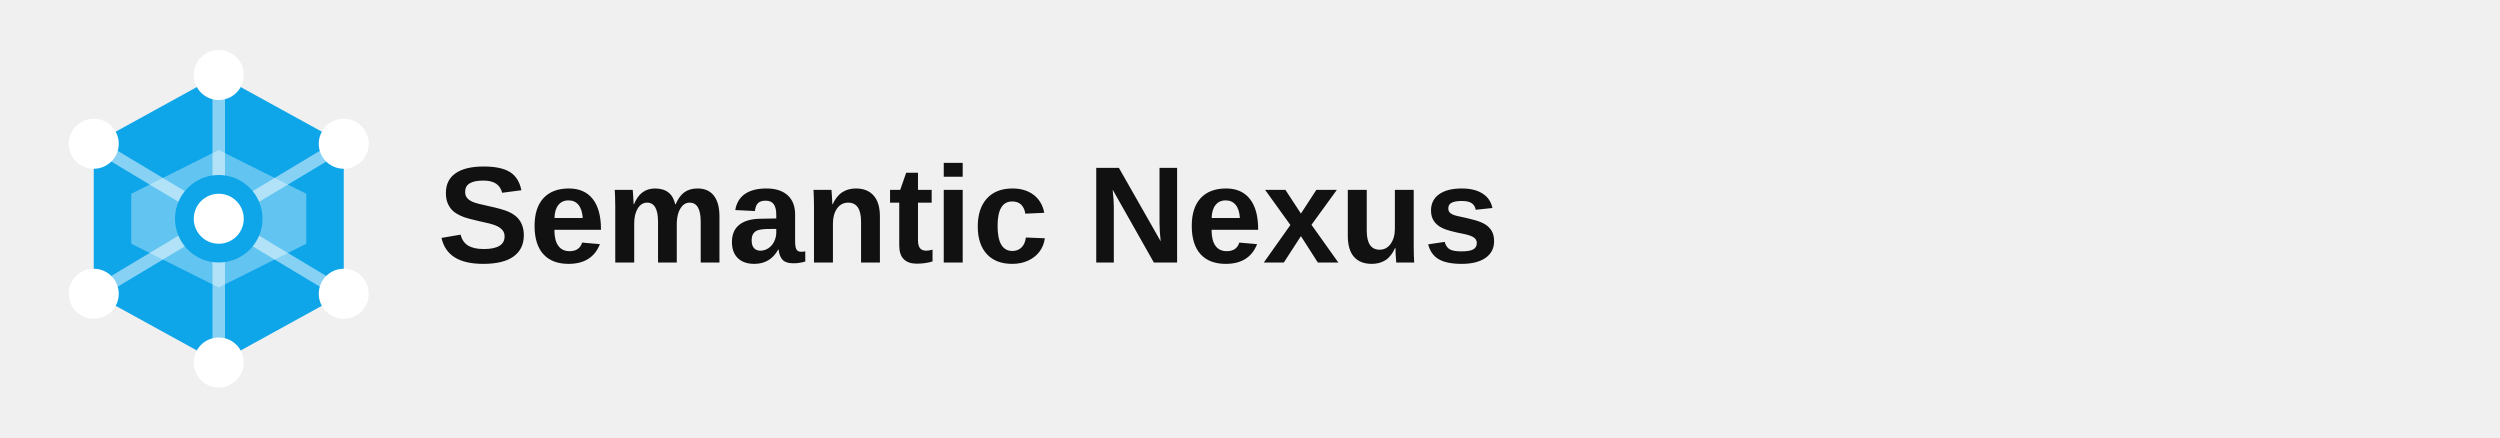
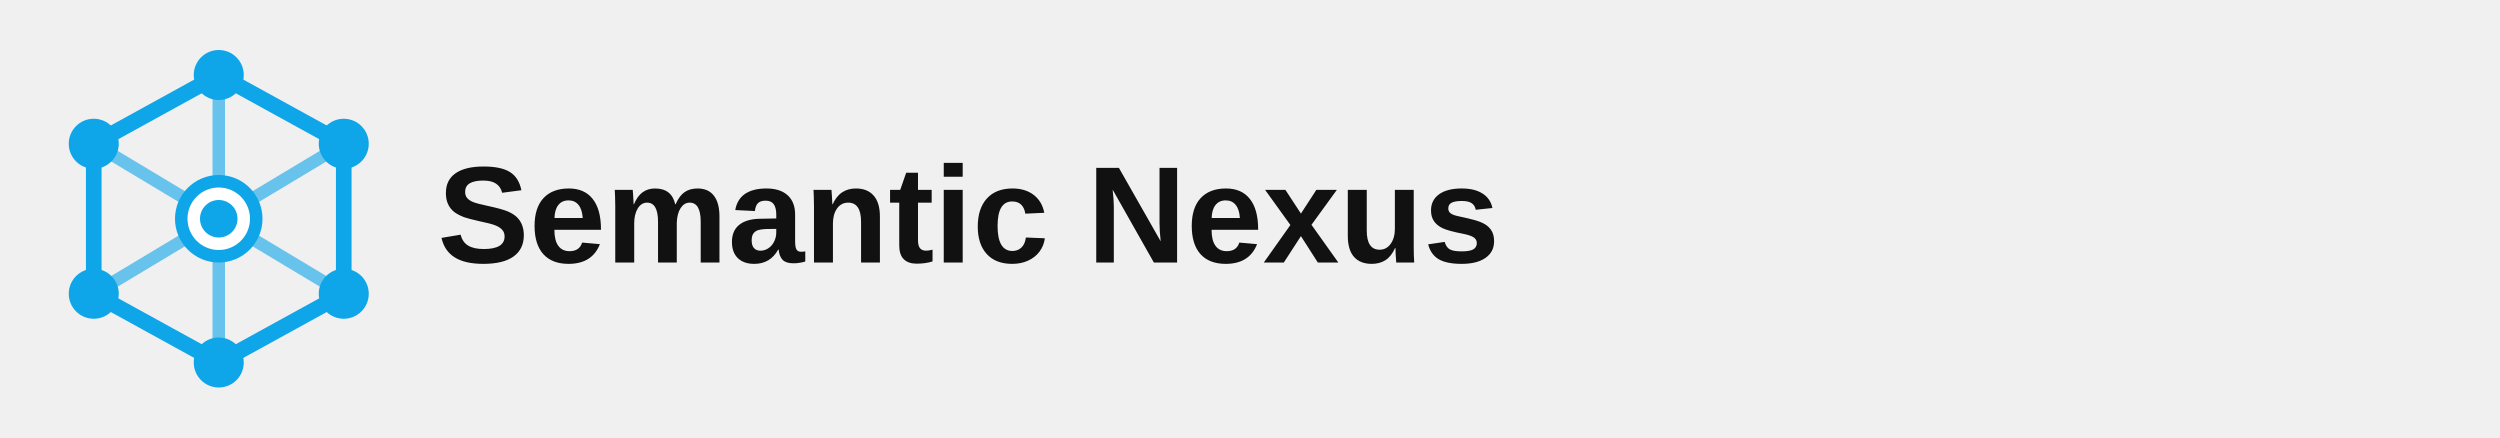
<svg xmlns="http://www.w3.org/2000/svg" width="400" height="70" viewBox="0 0 400 70">
-   <polygon points="35,12 55,23 55,47 35,58 15,47 15,23" fill="#0EA5E9" />
-   <polygon points="35,24 49,31 49,39 35,46 21,39 21,31" fill="white" opacity="0.35" />
-   <line x1="35" y1="12" x2="35" y2="58" stroke="white" stroke-width="2" opacity="0.5" />
-   <line x1="15" y1="23" x2="55" y2="47" stroke="white" stroke-width="2" opacity="0.5" />
-   <line x1="55" y1="23" x2="15" y2="47" stroke="white" stroke-width="2" opacity="0.5" />
-   <circle cx="35" cy="12" r="4" fill="white" />
-   <circle cx="55" cy="23" r="4" fill="white" />
-   <circle cx="55" cy="47" r="4" fill="white" />
-   <circle cx="35" cy="58" r="4" fill="white" />
-   <circle cx="15" cy="47" r="4" fill="white" />
-   <circle cx="15" cy="23" r="4" fill="white" />
+   <polygon points="35,12 55,23 55,47 35,58 15,47 15,23" fill="none" stroke="#0EA5E9" stroke-width="2.5" />
+   <line x1="35" y1="12" x2="35" y2="58" stroke="#0EA5E9" stroke-width="2" opacity="0.6" />
+   <line x1="15" y1="23" x2="55" y2="47" stroke="#0EA5E9" stroke-width="2" opacity="0.6" />
+   <line x1="55" y1="23" x2="15" y2="47" stroke="#0EA5E9" stroke-width="2" opacity="0.6" />
+   <circle cx="35" cy="12" r="4" fill="#0EA5E9" />
+   <circle cx="55" cy="23" r="4" fill="#0EA5E9" />
+   <circle cx="55" cy="47" r="4" fill="#0EA5E9" />
+   <circle cx="35" cy="58" r="4" fill="#0EA5E9" />
+   <circle cx="15" cy="47" r="4" fill="#0EA5E9" />
+   <circle cx="15" cy="23" r="4" fill="#0EA5E9" />
  <circle cx="35" cy="35" r="7" fill="#0EA5E9" />
-   <circle cx="35" cy="35" r="4" fill="white" />
+   <circle cx="35" cy="35" r="4" fill="none" stroke="white" stroke-width="2" />
  <text x="70" y="42" font-family="Arial, Helvetica, sans-serif" font-size="22" font-weight="700" fill="#111111">Semantic Nexus</text>
</svg>
